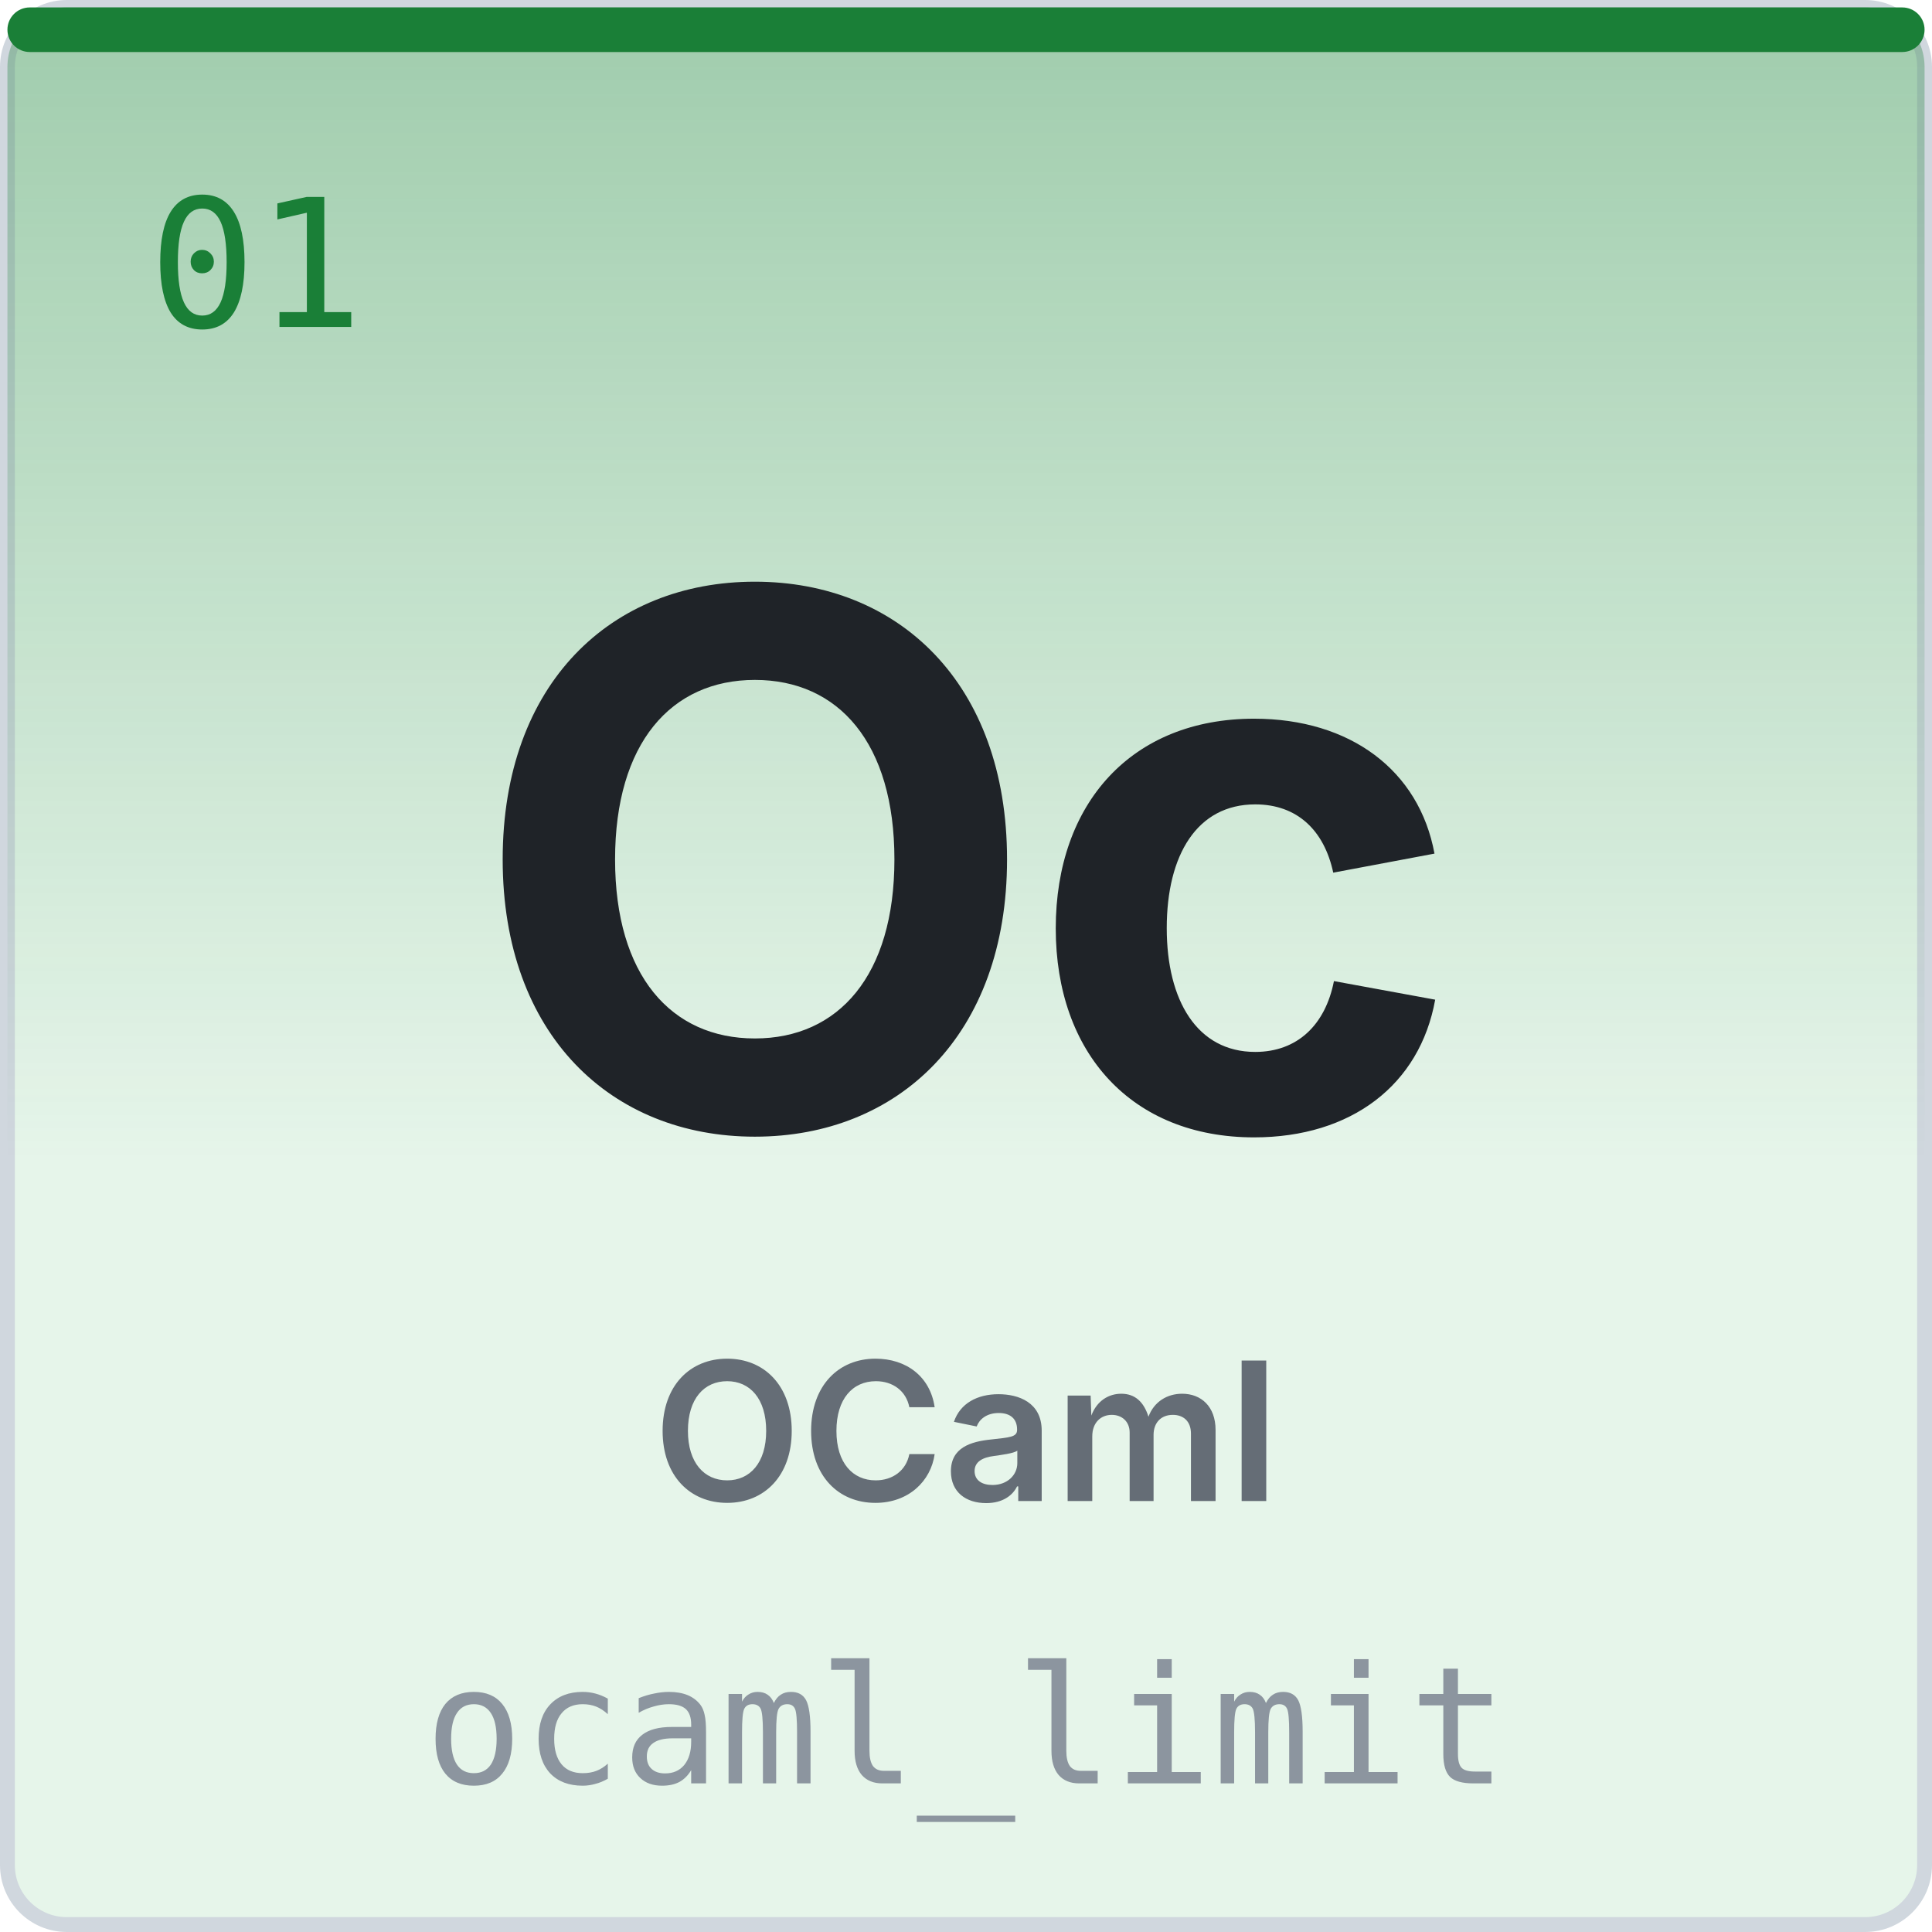
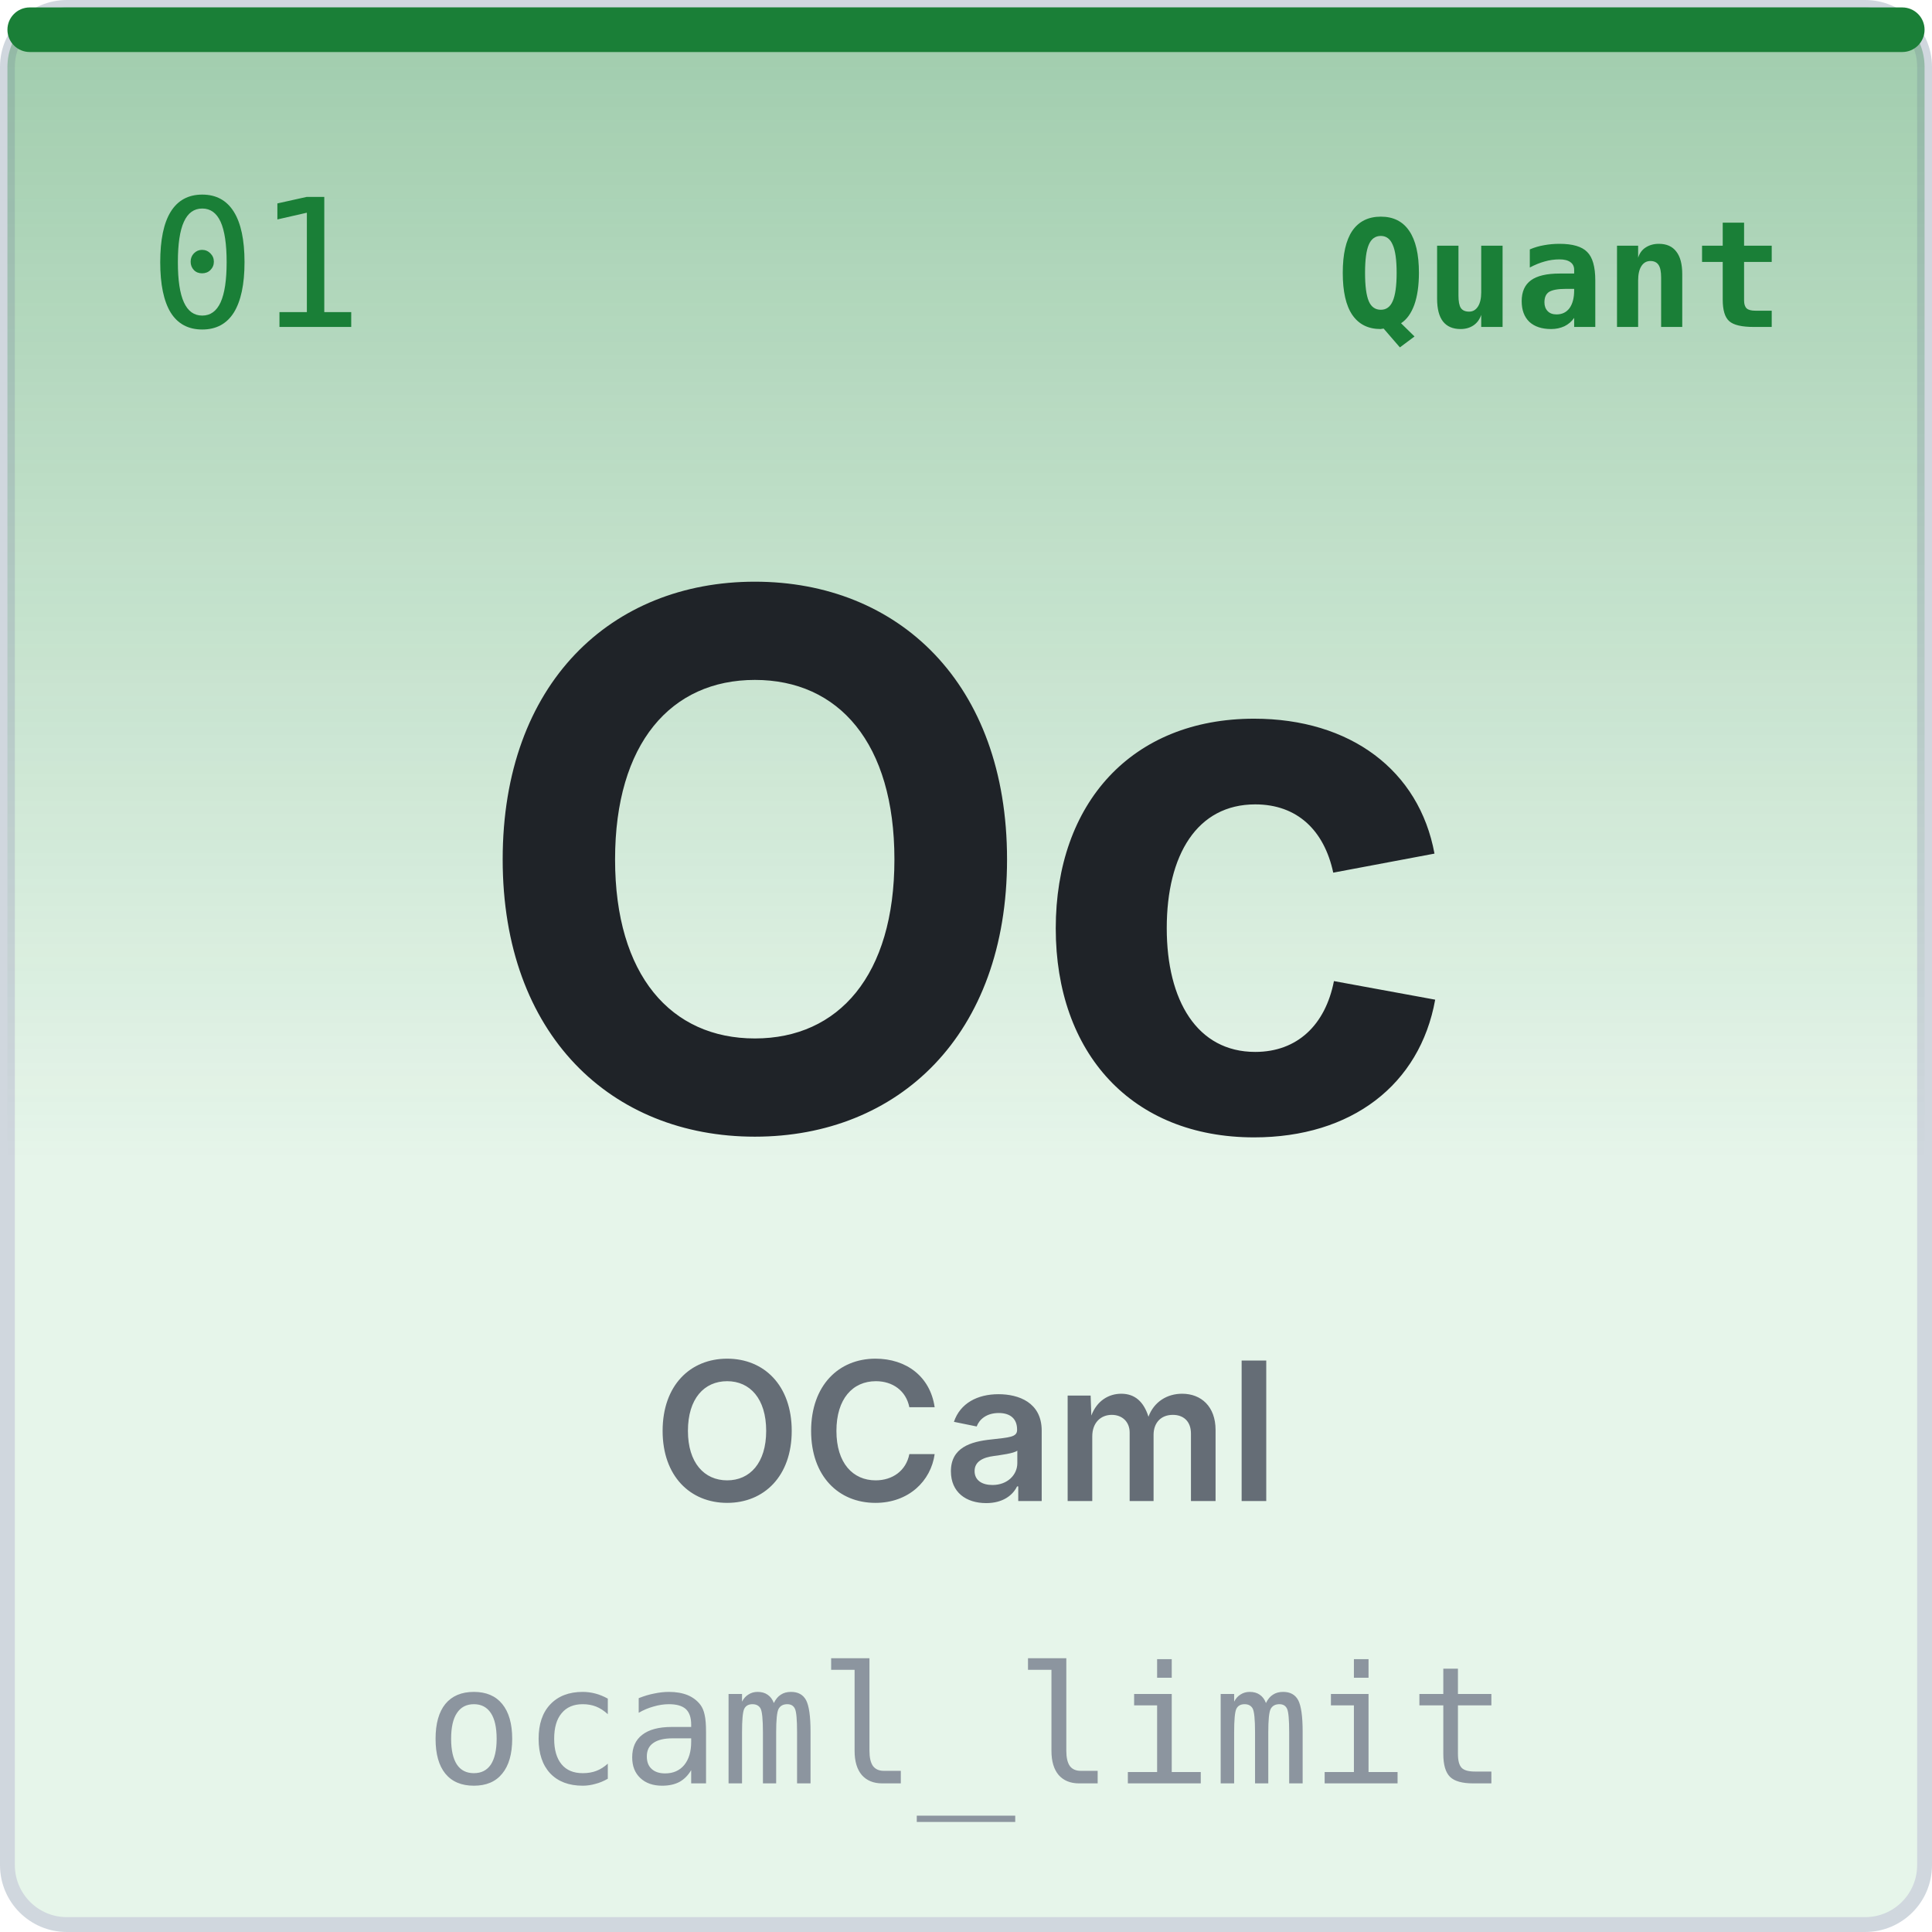
- <svg xmlns="http://www.w3.org/2000/svg" width="130" height="130" viewBox="0 0 130 130" role="img" aria-label="01 Oc OCaml ocaml_limit">
+ <svg xmlns="http://www.w3.org/2000/svg" width="130" height="130" viewBox="0 0 130 130" role="img" aria-label="01 Oc OCaml ocaml_limit Quant">
  <defs>
    <linearGradient id="g1" x1="0" y1="0" x2="0" y2="1">
      <stop offset="0%" stop-color="#1a7f37" stop-opacity="0.35" />
      <stop offset="60%" stop-color="#1a7f37" stop-opacity="0" />
    </linearGradient>
  </defs>
  <g opacity="1">
    <set attributeName="opacity" to="0" begin="0s" />
    <animate attributeName="opacity" from="0" to="1" begin="0.00s" dur="0.55s" fill="freeze" />
    <rect x="0.5" y="0.5" width="129" height="129" rx="4" fill="#e6f5ea" stroke="#d0d7de" stroke-width="1" />
    <rect x="0.5" y="0.5" width="129" height="129" rx="4" fill="url(#g1)" />
    <rect x="0.5" y="0.5" width="129" height="3" rx="1.5" fill="#1a7f37">
      <animate attributeName="opacity" values="1;0.45;1" dur="4s" begin="-0.21s" repeatCount="indefinite" />
    </rect>
    <text x="10" y="22" font-family="ui-monospace, SFMono-Regular, Menlo, monospace" font-size="12" font-weight="500" fill="#1a7f37">01</text>
+     <text x="120" y="22" font-family="ui-monospace, SFMono-Regular, Menlo, monospace" font-size="10" font-weight="600" fill="#1a7f37" text-anchor="end">Quant</text>
    <text x="65" y="76" font-family="-apple-system, BlinkMacSystemFont, Inter, system-ui, sans-serif" font-size="50" font-weight="700" fill="#1f2328" text-anchor="middle" letter-spacing="-1">Oc</text>
    <text x="65" y="101" font-family="-apple-system, BlinkMacSystemFont, Inter, system-ui, sans-serif" font-size="13" font-weight="600" fill="#656d76" text-anchor="middle">OCaml</text>
    <text x="65" y="120" font-family="ui-monospace, SFMono-Regular, Menlo, monospace" font-size="11" fill="#8c959f" text-anchor="middle">ocaml_limit</text>
  </g>
</svg>
